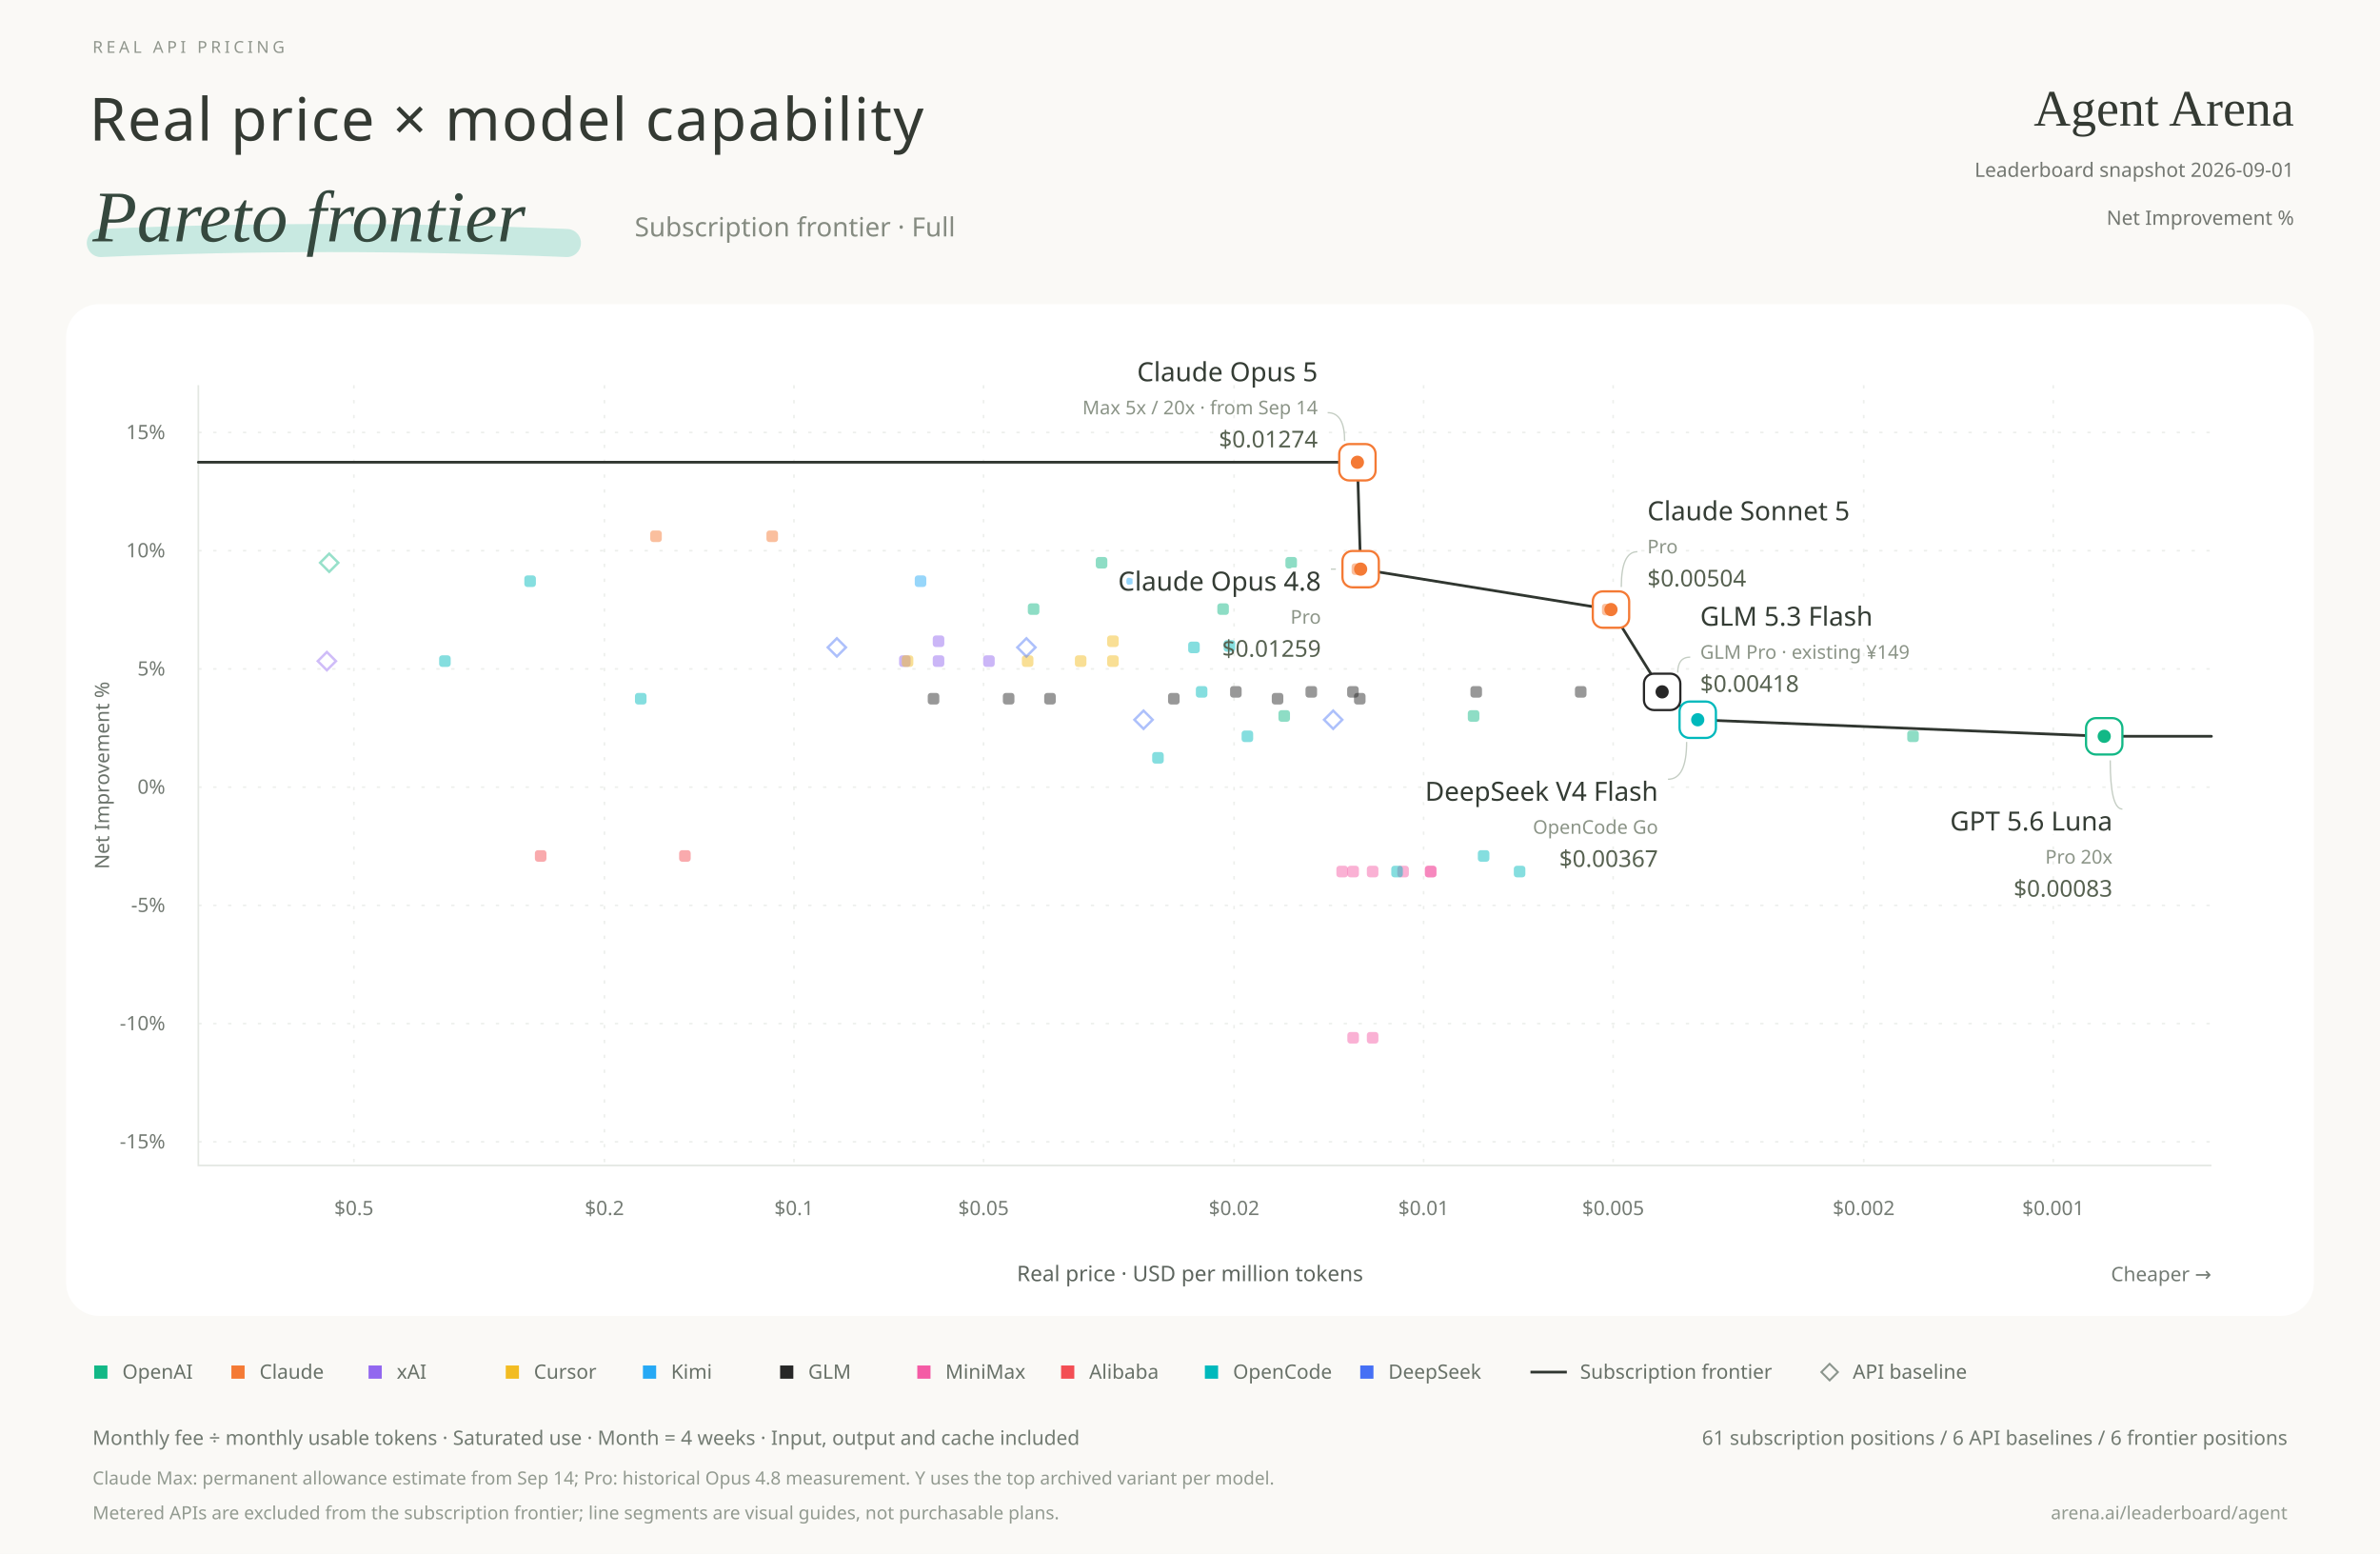
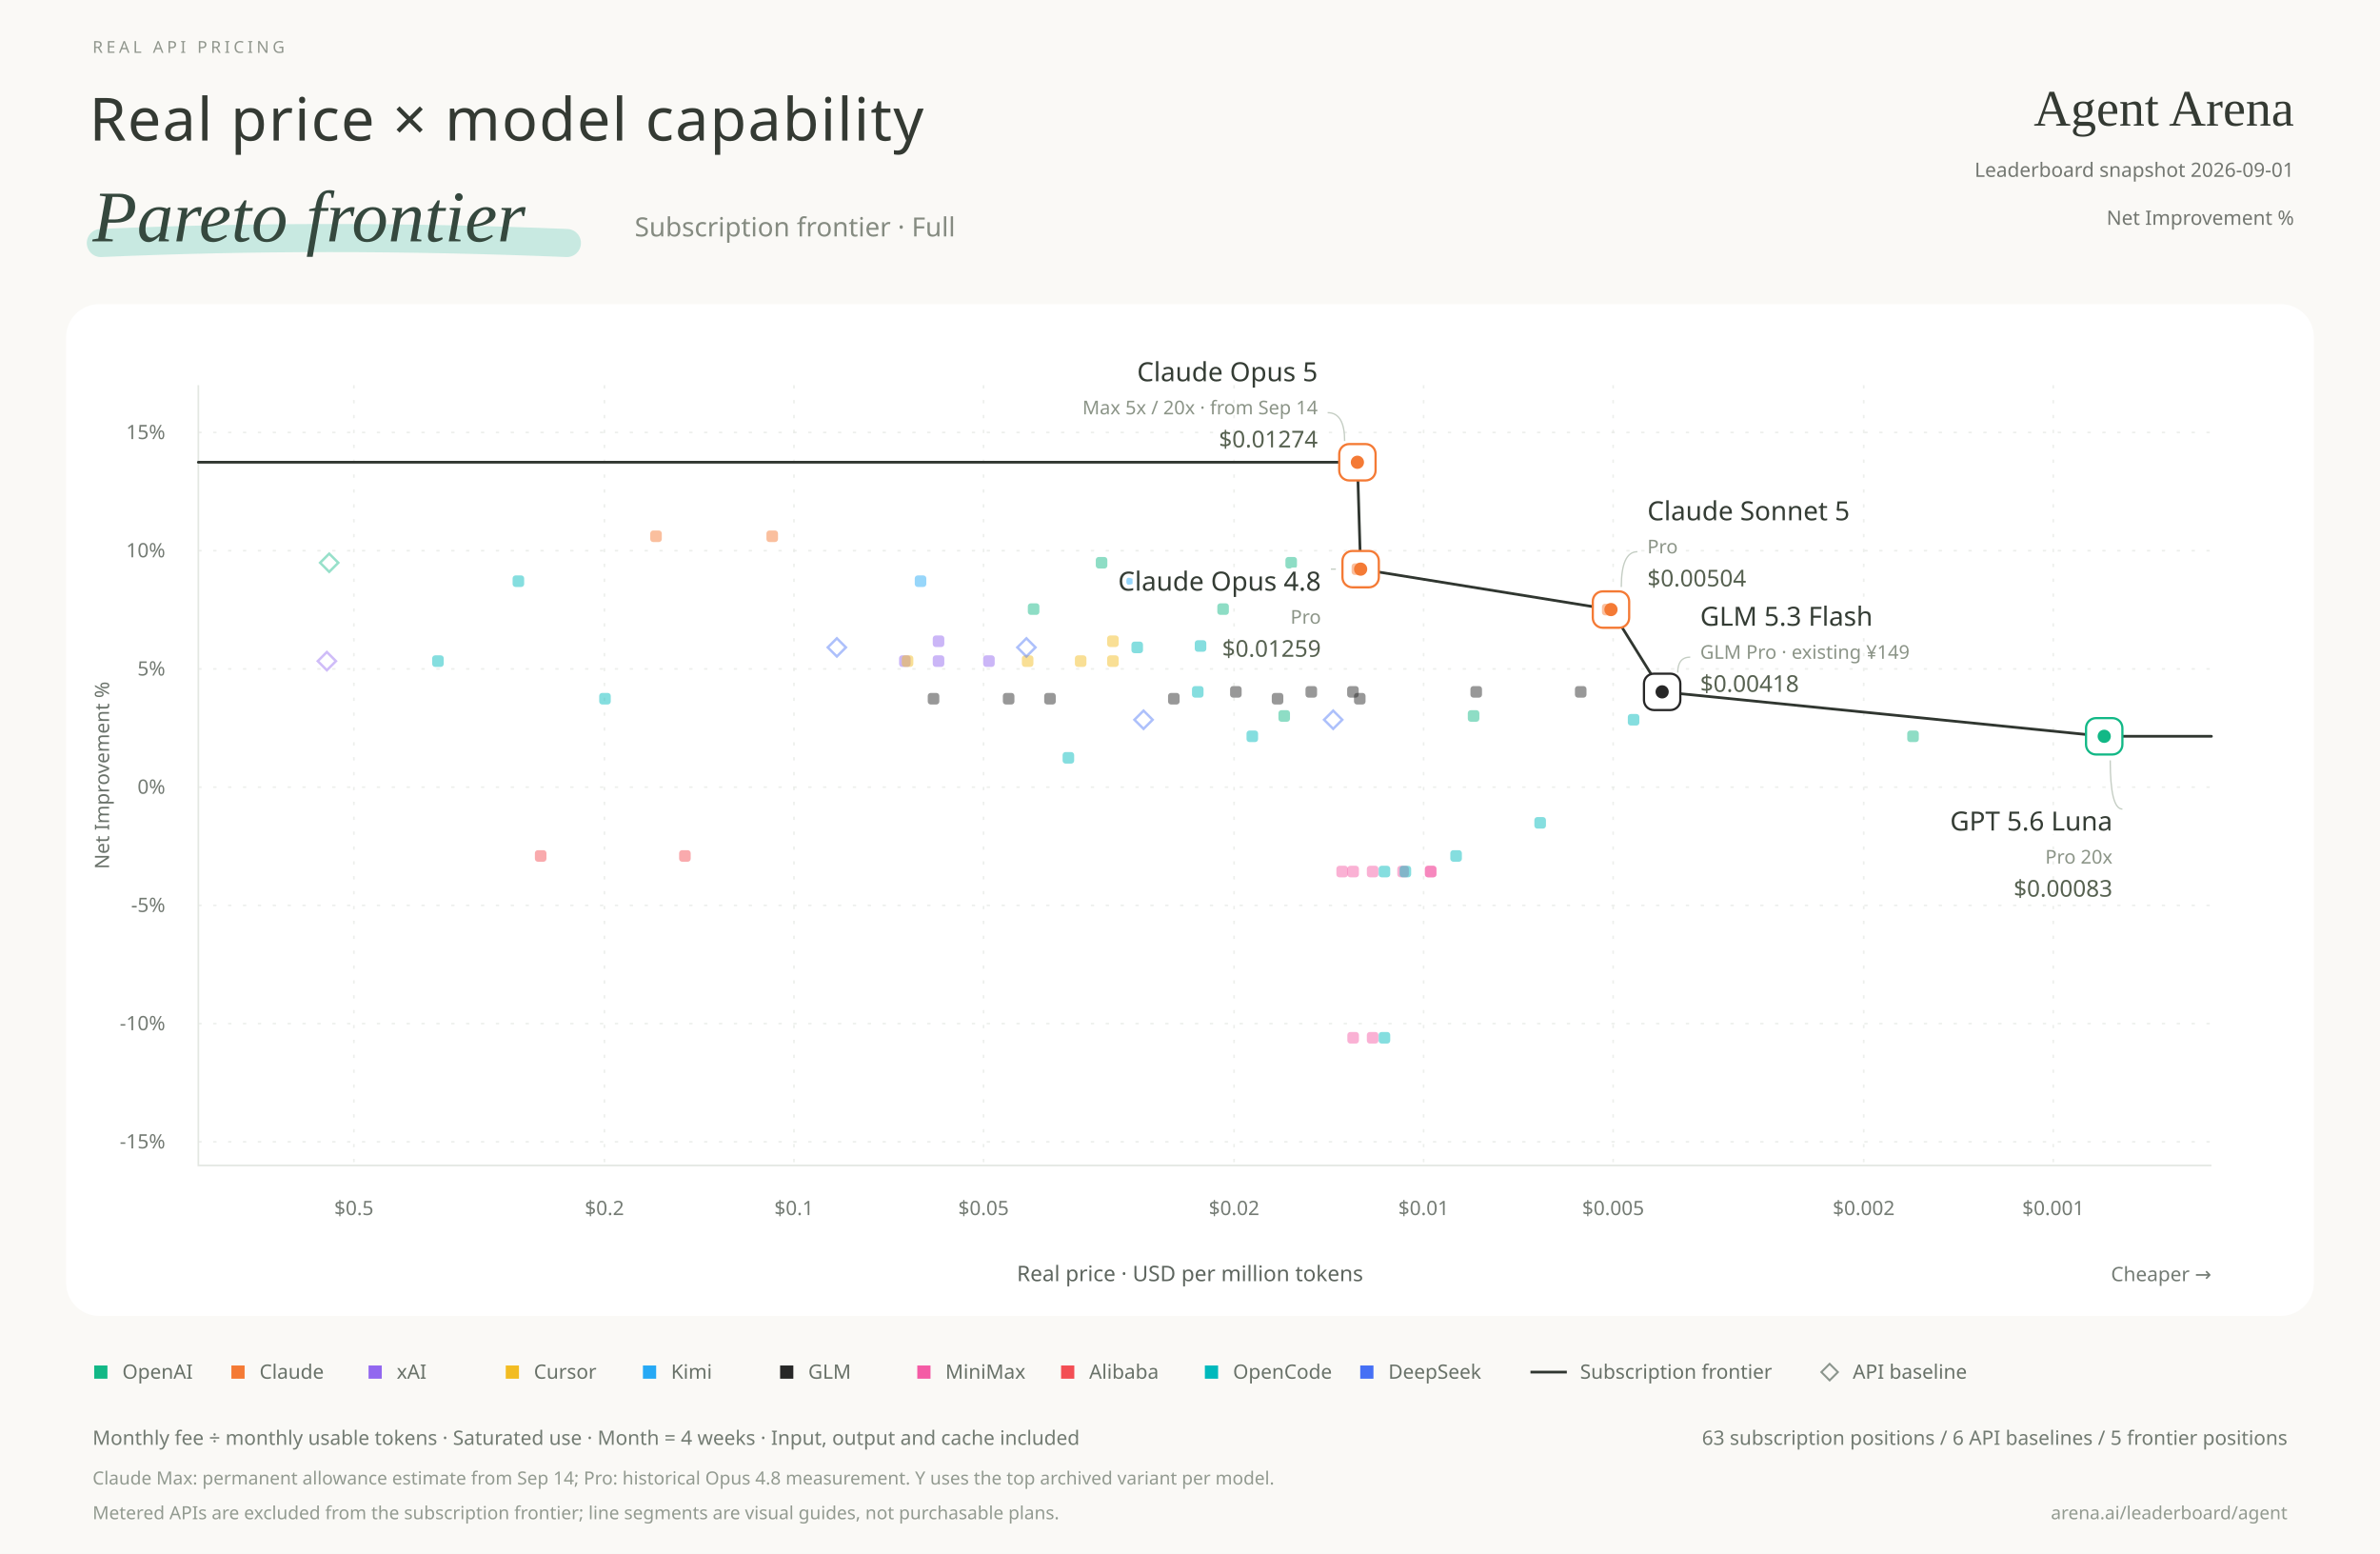
<svg xmlns="http://www.w3.org/2000/svg" width="1440" height="940" viewBox="0 0 1440 940" role="img" aria-labelledby="title desc">
  <style>text{font-family:"Microsoft YaHei","Segoe UI",sans-serif} .serif{font-family:"Times New Roman",serif} .number{font-family:"Segoe UI",sans-serif;font-variant-numeric:tabular-nums} .label-name{paint-order:stroke;stroke:#fff;stroke-width:5px;stroke-linejoin:round} .point:hover{opacity:1}</style>
  <rect width="1440" height="940" fill="#FAF9F6" />
  <text x="56.000" y="32.000" font-size="10" fill="#90968D" text-anchor="start" font-weight="400" letter-spacing="2.1">REAL API PRICING</text>
  <text x="54.000" y="85.000" font-size="36" fill="#343A33" text-anchor="start" font-weight="300" letter-spacing=".8">Real price × model capability</text>
  <path d="M61 147 Q197 141 343 147" stroke="#9FDDD0" stroke-width="17" stroke-linecap="round" opacity=".55" fill="none" />
  <text x="56.000" y="146.000" font-size="44" fill="#35483E" text-anchor="start" font-weight="400" class="serif" font-style="italic">Pareto frontier</text>
  <text x="384.000" y="143.000" font-size="16" fill="#858B81" text-anchor="start" font-weight="300">Subscription frontier · Full</text>
  <text x="1388.000" y="76.000" font-size="31" fill="#343A33" text-anchor="end" font-weight="400" class="serif">Agent Arena</text>
  <text x="1388.000" y="107.000" font-size="12" fill="#737771" text-anchor="end" font-weight="400">Leaderboard snapshot  2026-09-01</text>
  <text x="1388.000" y="136.000" font-size="12" fill="#737771" text-anchor="end" font-weight="400">Net Improvement %</text>
  <rect x="40" y="184" width="1360" height="612" rx="20" fill="#FFFFFF" />
  <path d="M1242.309 233V705" stroke="#E8EBE7" stroke-dasharray="2 7" opacity=".8" />
  <text x="1242.309" y="735.000" font-size="12" fill="#747B74" text-anchor="middle" font-weight="400" class="number">$0.001</text>
  <path d="M1127.629 233V705" stroke="#E8EBE7" stroke-dasharray="2 7" opacity=".8" />
  <text x="1127.629" y="735.000" font-size="12" fill="#747B74" text-anchor="middle" font-weight="400" class="number">$0.002</text>
  <path d="M976.030 233V705" stroke="#E8EBE7" stroke-dasharray="2 7" opacity=".8" />
  <text x="976.030" y="735.000" font-size="12" fill="#747B74" text-anchor="middle" font-weight="400" class="number">$0.005</text>
  <path d="M861.349 233V705" stroke="#E8EBE7" stroke-dasharray="2 7" opacity=".8" />
  <text x="861.349" y="735.000" font-size="12" fill="#747B74" text-anchor="middle" font-weight="400" class="number">$0.01</text>
  <path d="M746.669 233V705" stroke="#E8EBE7" stroke-dasharray="2 7" opacity=".8" />
  <text x="746.669" y="735.000" font-size="12" fill="#747B74" text-anchor="middle" font-weight="400" class="number">$0.02</text>
  <path d="M595.070 233V705" stroke="#E8EBE7" stroke-dasharray="2 7" opacity=".8" />
  <text x="595.070" y="735.000" font-size="12" fill="#747B74" text-anchor="middle" font-weight="400" class="number">$0.05</text>
  <path d="M480.390 233V705" stroke="#E8EBE7" stroke-dasharray="2 7" opacity=".8" />
  <text x="480.390" y="735.000" font-size="12" fill="#747B74" text-anchor="middle" font-weight="400" class="number">$0.1</text>
  <path d="M365.709 233V705" stroke="#E8EBE7" stroke-dasharray="2 7" opacity=".8" />
  <text x="365.709" y="735.000" font-size="12" fill="#747B74" text-anchor="middle" font-weight="400" class="number">$0.2</text>
  <path d="M214.110 233V705" stroke="#E8EBE7" stroke-dasharray="2 7" opacity=".8" />
  <text x="214.110" y="735.000" font-size="12" fill="#747B74" text-anchor="middle" font-weight="400" class="number">$0.5</text>
  <path d="M120 690.697H1338" stroke="#E8EBE7" stroke-dasharray="2 7" opacity=".8" />
  <text x="100.000" y="694.697" font-size="12" fill="#747B74" text-anchor="end" font-weight="400" class="number">-15%</text>
  <path d="M120 619.182H1338" stroke="#E8EBE7" stroke-dasharray="2 7" opacity=".8" />
  <text x="100.000" y="623.182" font-size="12" fill="#747B74" text-anchor="end" font-weight="400" class="number">-10%</text>
  <path d="M120 547.667H1338" stroke="#E8EBE7" stroke-dasharray="2 7" opacity=".8" />
  <text x="100.000" y="551.667" font-size="12" fill="#747B74" text-anchor="end" font-weight="400" class="number">-5%</text>
  <path d="M120 476.152H1338" stroke="#E8EBE7" stroke-dasharray="2 7" opacity=".8" />
  <text x="100.000" y="480.152" font-size="12" fill="#747B74" text-anchor="end" font-weight="400" class="number">0%</text>
  <path d="M120 404.636H1338" stroke="#E8EBE7" stroke-dasharray="2 7" opacity=".8" />
  <text x="100.000" y="408.636" font-size="12" fill="#747B74" text-anchor="end" font-weight="400" class="number">5%</text>
  <path d="M120 333.121H1338" stroke="#E8EBE7" stroke-dasharray="2 7" opacity=".8" />
  <text x="100.000" y="337.121" font-size="12" fill="#747B74" text-anchor="end" font-weight="400" class="number">10%</text>
  <path d="M120 261.606H1338" stroke="#E8EBE7" stroke-dasharray="2 7" opacity=".8" />
  <text x="100.000" y="265.606" font-size="12" fill="#747B74" text-anchor="end" font-weight="400" class="number">15%</text>
  <path d="M120 233V705H1338" fill="none" stroke="#E3E7E2" />
  <text x="66.000" y="469.000" font-size="12" fill="#697169" text-anchor="middle" font-weight="400" transform="rotate(-90 66 469.0)">Net Improvement %</text>
  <text x="720.000" y="775.000" font-size="13" fill="#5D655E" text-anchor="middle" font-weight="400">Real price · USD per million tokens</text>
  <text x="1338.000" y="775.000" font-size="12" fill="#737B74" text-anchor="end" font-weight="400">Cheaper →</text>
-   <path id="frontier" d="M120.000,279.628 L821.284,279.628 L823.244,344.278 L974.711,368.736 L1005.666,418.510 L1027.194,435.388 L1273.137,445.400 L1338.000,445.400" fill="none" stroke="#303630" stroke-width="1.65" stroke-linecap="round" stroke-linejoin="round" />
+   <path id="frontier" d="M120.000,279.628 L821.284,279.628 L823.244,344.278 L974.711,368.736 L1005.666,418.510 L1273.137,445.400 L1338.000,445.400" fill="none" stroke="#303630" stroke-width="1.65" stroke-linecap="round" stroke-linejoin="round" />
  <g class="point" data-billing="subscription" data-frontier="false" data-price="0.03247" data-score="9.49" data-x="666.495" data-y="340.416" transform="translate(666.495 340.416)">
    <rect x="-3.5" y="-3.5" width="7" height="7" rx="1.8" fill="#12B886" opacity=".48" />
  </g>
  <g class="point" data-billing="subscription" data-frontier="false" data-price="0.01623" data-score="9.49" data-x="781.226" data-y="340.416" transform="translate(781.226 340.416)">
    <rect x="-3.5" y="-3.5" width="7" height="7" rx="1.8" fill="#12B886" opacity=".48" />
  </g>
  <g class="point" data-billing="subscription" data-frontier="true" data-price="0.01259" data-score="9.22" data-x="823.244" data-y="344.278" transform="translate(823.244 344.278)">
    <rect x="-11" y="-11" width="22" height="22" rx="6" fill="#FFF" stroke="#F47A35" stroke-width="1.35" />
    <circle r="4" fill="#F47A35" />
  </g>
  <g class="point" data-billing="subscription" data-frontier="true" data-price="0.01274" data-score="13.74" data-x="821.284" data-y="279.628" transform="translate(821.284 279.628)">
    <rect x="-11" y="-11" width="22" height="22" rx="6" fill="#FFF" stroke="#F47A35" stroke-width="1.35" />
    <circle r="4" fill="#F47A35" />
  </g>
  <g class="point" data-billing="subscription" data-frontier="false" data-price="0.05894" data-score="5.33" data-x="567.854" data-y="399.916" transform="translate(567.854 399.916)">
    <rect x="-3.5" y="-3.5" width="7" height="7" rx="1.8" fill="#9267EF" opacity=".48" />
  </g>
  <g class="point" data-billing="subscription" data-frontier="false" data-price="0.04902" data-score="5.33" data-x="598.345" data-y="399.916" transform="translate(598.345 399.916)">
    <rect x="-3.5" y="-3.5" width="7" height="7" rx="1.8" fill="#9267EF" opacity=".48" />
  </g>
  <g class="point" data-billing="subscription" data-frontier="false" data-price="0.06667" data-score="5.33" data-x="547.465" data-y="399.916" transform="translate(547.465 399.916)">
    <rect x="-3.5" y="-3.5" width="7" height="7" rx="1.8" fill="#9267EF" opacity=".48" />
  </g>
  <g class="point" data-billing="subscription" data-frontier="false" data-price="0.03115" data-score="5.33" data-x="673.362" data-y="399.916" transform="translate(673.362 399.916)">
    <rect x="-3.5" y="-3.5" width="7" height="7" rx="1.8" fill="#F2BC22" opacity=".48" />
  </g>
  <g class="point" data-billing="subscription" data-frontier="false" data-price="0.06601" data-score="5.33" data-x="549.111" data-y="399.916" transform="translate(549.111 399.916)">
    <rect x="-3.5" y="-3.5" width="7" height="7" rx="1.8" fill="#F2BC22" opacity=".48" />
  </g>
  <g class="point" data-billing="subscription" data-frontier="false" data-price="0.04255" data-score="5.33" data-x="621.764" data-y="399.916" transform="translate(621.764 399.916)">
    <rect x="-3.5" y="-3.5" width="7" height="7" rx="1.8" fill="#F2BC22" opacity=".48" />
  </g>
  <g class="point" data-billing="subscription" data-frontier="false" data-price="0.03505" data-score="5.33" data-x="653.845" data-y="399.916" transform="translate(653.845 399.916)">
    <rect x="-3.5" y="-3.5" width="7" height="7" rx="1.8" fill="#F2BC22" opacity=".48" />
  </g>
  <g class="point" data-billing="subscription" data-frontier="false" data-price="0.02529" data-score="8.71" data-x="707.842" data-y="351.572" transform="translate(707.842 351.572)">
    <rect x="-3.5" y="-3.5" width="7" height="7" rx="1.8" fill="#26A9F5" opacity=".48" />
  </g>
  <g class="point" data-billing="subscription" data-frontier="false" data-price="0.06295" data-score="8.71" data-x="556.964" data-y="351.572" transform="translate(556.964 351.572)">
    <rect x="-3.5" y="-3.5" width="7" height="7" rx="1.8" fill="#26A9F5" opacity=".48" />
  </g>
  <g class="point" data-billing="subscription" data-frontier="false" data-price="0.02961" data-score="8.71" data-x="681.750" data-y="351.572" transform="translate(681.750 351.572)">
    <rect x="-3.5" y="-3.5" width="7" height="7" rx="1.8" fill="#26A9F5" opacity=".48" />
  </g>
  <g class="point" data-billing="subscription" data-frontier="false" data-price="0.06003" data-score="3.74" data-x="564.822" data-y="422.658" transform="translate(564.822 422.658)">
    <rect x="-3.5" y="-3.5" width="7" height="7" rx="1.8" fill="#272727" opacity=".48" />
  </g>
  <g class="point" data-billing="subscription" data-frontier="false" data-price="0.01987" data-score="4.03" data-x="747.748" data-y="418.510" transform="translate(747.748 418.510)">
    <rect x="-3.5" y="-3.5" width="7" height="7" rx="1.8" fill="#272727" opacity=".48" />
  </g>
  <g class="point" data-billing="subscription" data-frontier="false" data-price="0.02493" data-score="3.74" data-x="710.214" data-y="422.658" transform="translate(710.214 422.658)">
    <rect x="-3.5" y="-3.5" width="7" height="7" rx="1.8" fill="#272727" opacity=".48" />
  </g>
  <g class="point" data-billing="subscription" data-frontier="false" data-price="0.00825" data-score="4.03" data-x="893.177" data-y="418.510" transform="translate(893.177 418.510)">
    <rect x="-3.5" y="-3.5" width="7" height="7" rx="1.8" fill="#272727" opacity=".48" />
  </g>
  <g class="point" data-billing="subscription" data-frontier="false" data-price="0.04561" data-score="3.74" data-x="610.274" data-y="422.658" transform="translate(610.274 422.658)">
    <rect x="-3.5" y="-3.5" width="7" height="7" rx="1.8" fill="#272727" opacity=".48" />
  </g>
  <g class="point" data-billing="subscription" data-frontier="false" data-price="0.01508" data-score="4.03" data-x="793.386" data-y="418.510" transform="translate(793.386 418.510)">
    <rect x="-3.5" y="-3.5" width="7" height="7" rx="1.8" fill="#272727" opacity=".48" />
  </g>
  <g class="point" data-billing="subscription" data-frontier="false" data-price="0.01263" data-score="3.74" data-x="822.719" data-y="422.658" transform="translate(822.719 422.658)">
    <rect x="-3.5" y="-3.5" width="7" height="7" rx="1.8" fill="#272727" opacity=".48" />
  </g>
  <g class="point" data-billing="subscription" data-frontier="true" data-price="0.00418" data-score="4.03" data-x="1005.666" data-y="418.510" transform="translate(1005.666 418.510)">
    <rect x="-11" y="-11" width="22" height="22" rx="6" fill="#FFF" stroke="#272727" stroke-width="1.35" />
    <circle r="4" fill="#272727" />
  </g>
  <g class="point" data-billing="subscription" data-frontier="false" data-price="0.03921" data-score="3.74" data-x="635.289" data-y="422.658" transform="translate(635.289 422.658)">
    <rect x="-3.5" y="-3.5" width="7" height="7" rx="1.8" fill="#272727" opacity=".48" />
  </g>
  <g class="point" data-billing="subscription" data-frontier="false" data-price="0.01295" data-score="4.03" data-x="818.579" data-y="418.510" transform="translate(818.579 418.510)">
    <rect x="-3.5" y="-3.5" width="7" height="7" rx="1.8" fill="#272727" opacity=".48" />
  </g>
  <g class="point" data-billing="subscription" data-frontier="false" data-price="0.01706" data-score="3.74" data-x="772.975" data-y="422.658" transform="translate(772.975 422.658)">
    <rect x="-3.5" y="-3.5" width="7" height="7" rx="1.8" fill="#272727" opacity=".48" />
  </g>
  <g class="point" data-billing="subscription" data-frontier="false" data-price="0.00563" data-score="4.03" data-x="956.396" data-y="418.510" transform="translate(956.396 418.510)">
    <rect x="-3.5" y="-3.5" width="7" height="7" rx="1.8" fill="#272727" opacity=".48" />
  </g>
  <g class="point" data-billing="subscription" data-frontier="false" data-price="0.01205" data-score="-3.57" data-x="830.497" data-y="527.213" transform="translate(830.497 527.213)">
    <rect x="-3.5" y="-3.5" width="7" height="7" rx="1.8" fill="#F45BA5" opacity=".48" />
  </g>
  <g class="point" data-billing="subscription" data-frontier="false" data-price="0.00975" data-score="-3.57" data-x="865.538" data-y="527.213" transform="translate(865.538 527.213)">
    <rect x="-3.5" y="-3.5" width="7" height="7" rx="1.8" fill="#F45BA5" opacity=".48" />
  </g>
  <g class="point" data-billing="subscription" data-frontier="false" data-price="0.00974" data-score="-3.57" data-x="865.708" data-y="527.213" transform="translate(865.708 527.213)">
    <rect x="-3.5" y="-3.5" width="7" height="7" rx="1.8" fill="#F45BA5" opacity=".48" />
  </g>
  <g class="point" data-billing="subscription" data-frontier="false" data-price="0.01294" data-score="-3.57" data-x="818.707" data-y="527.213" transform="translate(818.707 527.213)">
    <rect x="-3.5" y="-3.5" width="7" height="7" rx="1.8" fill="#F45BA5" opacity=".48" />
  </g>
  <g class="point" data-billing="subscription" data-frontier="false" data-price="0.01078" data-score="-3.57" data-x="848.923" data-y="527.213" transform="translate(848.923 527.213)">
    <rect x="-3.5" y="-3.5" width="7" height="7" rx="1.8" fill="#F45BA5" opacity=".48" />
  </g>
  <g class="point" data-billing="subscription" data-frontier="false" data-price="0.01347" data-score="-3.57" data-x="812.065" data-y="527.213" transform="translate(812.065 527.213)">
    <rect x="-3.5" y="-3.5" width="7" height="7" rx="1.8" fill="#F45BA5" opacity=".48" />
  </g>
  <g class="point" data-billing="subscription" data-frontier="false" data-price="0.14901" data-score="-2.91" data-x="414.401" data-y="517.773" transform="translate(414.401 517.773)">
    <rect x="-3.5" y="-3.5" width="7" height="7" rx="1.8" fill="#F34E54" opacity=".48" />
  </g>
  <g class="point" data-billing="subscription" data-frontier="false" data-price="0.25253" data-score="-2.91" data-x="327.124" data-y="517.773" transform="translate(327.124 517.773)">
    <rect x="-3.5" y="-3.5" width="7" height="7" rx="1.8" fill="#F34E54" opacity=".48" />
  </g>
-   <g class="point" data-billing="subscription" data-frontier="false" data-price="0.35842" data-score="5.33" data-x="269.188" data-y="399.916" transform="translate(269.188 399.916)">
-     <rect x="-3.5" y="-3.5" width="7" height="7" rx="1.8" fill="#00B9BC" opacity=".48" />
-   </g>
-   <g class="point" data-billing="subscription" data-frontier="false" data-price="0.01905" data-score="2.15" data-x="754.721" data-y="445.400" transform="translate(754.721 445.400)">
-     <rect x="-3.5" y="-3.5" width="7" height="7" rx="1.8" fill="#00B9BC" opacity=".48" />
-   </g>
-   <g class="point" data-billing="subscription" data-frontier="false" data-price="0.02252" data-score="4.03" data-x="727.035" data-y="418.510" transform="translate(727.035 418.510)">
-     <rect x="-3.5" y="-3.5" width="7" height="7" rx="1.8" fill="#00B9BC" opacity=".48" />
-   </g>
-   <g class="point" data-billing="subscription" data-frontier="false" data-price="0.17513" data-score="3.74" data-x="387.679" data-y="422.658" transform="translate(387.679 422.658)">
-     <rect x="-3.5" y="-3.5" width="7" height="7" rx="1.8" fill="#00B9BC" opacity=".48" />
-   </g>
-   <g class="point" data-billing="subscription" data-frontier="false" data-price="0.26247" data-score="8.71" data-x="320.737" data-y="351.572" transform="translate(320.737 351.572)">
-     <rect x="-3.5" y="-3.5" width="7" height="7" rx="1.8" fill="#00B9BC" opacity=".48" />
-   </g>
-   <g class="point" data-billing="subscription" data-frontier="false" data-price="0.02642" data-score="1.24" data-x="700.610" data-y="458.416" transform="translate(700.610 458.416)">
-     <rect x="-3.5" y="-3.5" width="7" height="7" rx="1.8" fill="#00B9BC" opacity=".48" />
-   </g>
-   <g class="point" data-billing="subscription" data-frontier="false" data-price="0.01102" data-score="-3.57" data-x="845.280" data-y="527.213" transform="translate(845.280 527.213)">
-     <rect x="-3.5" y="-3.5" width="7" height="7" rx="1.8" fill="#00B9BC" opacity=".48" />
-   </g>
-   <g class="point" data-billing="subscription" data-frontier="false" data-price="0.00803" data-score="-2.91" data-x="897.649" data-y="517.773" transform="translate(897.649 517.773)">
-     <rect x="-3.5" y="-3.5" width="7" height="7" rx="1.8" fill="#00B9BC" opacity=".48" />
-   </g>
-   <g class="point" data-billing="subscription" data-frontier="false" data-price="0.02316" data-score="5.91" data-x="722.399" data-y="391.621" transform="translate(722.399 391.621)">
-     <rect x="-3.5" y="-3.5" width="7" height="7" rx="1.8" fill="#00B9BC" opacity=".48" />
-   </g>
-   <g class="point" data-billing="subscription" data-frontier="true" data-price="0.00367" data-score="2.85" data-x="1027.194" data-y="435.388" transform="translate(1027.194 435.388)">
-     <rect x="-11" y="-11" width="22" height="22" rx="6" fill="#FFF" stroke="#00B9BC" stroke-width="1.35" />
-     <circle r="4" fill="#00B9BC" />
-   </g>
-   <g class="point" data-billing="subscription" data-frontier="false" data-price="0.02034" data-score="5.97" data-x="743.880" data-y="390.762" transform="translate(743.880 390.762)">
-     <rect x="-3.5" y="-3.5" width="7" height="7" rx="1.8" fill="#00B9BC" opacity=".48" />
-   </g>
-   <g class="point" data-billing="subscription" data-frontier="false" data-price="0.00704" data-score="-3.57" data-x="919.418" data-y="527.213" transform="translate(919.418 527.213)">
+   <g class="point" data-billing="subscription" data-frontier="false" data-price="0.36765" data-score="5.33" data-x="264.982" data-y="399.916" transform="translate(264.982 399.916)">
+     <rect x="-3.5" y="-3.5" width="7" height="7" rx="1.8" fill="#00B9BC" opacity=".48" />
+   </g>
+   <g class="point" data-billing="subscription" data-frontier="false" data-price="0.01871" data-score="2.15" data-x="757.700" data-y="445.400" transform="translate(757.700 445.400)">
+     <rect x="-3.5" y="-3.5" width="7" height="7" rx="1.8" fill="#00B9BC" opacity=".48" />
+   </g>
+   <g class="point" data-billing="subscription" data-frontier="false" data-price="0.02284" data-score="4.03" data-x="724.701" data-y="418.510" transform="translate(724.701 418.510)">
+     <rect x="-3.5" y="-3.5" width="7" height="7" rx="1.8" fill="#00B9BC" opacity=".48" />
+   </g>
+   <g class="point" data-billing="subscription" data-frontier="false" data-price="0.1996" data-score="3.74" data-x="366.040" data-y="422.658" transform="translate(366.040 422.658)">
+     <rect x="-3.5" y="-3.5" width="7" height="7" rx="1.8" fill="#00B9BC" opacity=".48" />
+   </g>
+   <g class="point" data-billing="subscription" data-frontier="false" data-price="0.27397" data-score="8.71" data-x="313.642" data-y="351.572" transform="translate(313.642 351.572)">
+     <rect x="-3.5" y="-3.5" width="7" height="7" rx="1.8" fill="#00B9BC" opacity=".48" />
+   </g>
+   <g class="point" data-billing="subscription" data-frontier="false" data-price="0.03666" data-score="1.24" data-x="646.415" data-y="458.416" transform="translate(646.415 458.416)">
+     <rect x="-3.5" y="-3.5" width="7" height="7" rx="1.8" fill="#00B9BC" opacity=".48" />
+   </g>
+   <g class="point" data-billing="subscription" data-frontier="false" data-price="0.01069" data-score="-3.57" data-x="850.310" data-y="527.213" transform="translate(850.310 527.213)">
+     <rect x="-3.5" y="-3.5" width="7" height="7" rx="1.8" fill="#00B9BC" opacity=".48" />
+   </g>
+   <g class="point" data-billing="subscription" data-frontier="false" data-price="0.01154" data-score="-3.57" data-x="837.651" data-y="527.213" transform="translate(837.651 527.213)">
+     <rect x="-3.5" y="-3.5" width="7" height="7" rx="1.8" fill="#00B9BC" opacity=".48" />
+   </g>
+   <g class="point" data-billing="subscription" data-frontier="false" data-price="0.01154" data-score="-10.6" data-x="837.651" data-y="627.764" transform="translate(837.651 627.764)">
+     <rect x="-3.5" y="-3.5" width="7" height="7" rx="1.8" fill="#00B9BC" opacity=".48" />
+   </g>
+   <g class="point" data-billing="subscription" data-frontier="false" data-price="0.00888" data-score="-2.91" data-x="881.002" data-y="517.773" transform="translate(881.002 517.773)">
+     <rect x="-3.5" y="-3.5" width="7" height="7" rx="1.8" fill="#00B9BC" opacity=".48" />
+   </g>
+   <g class="point" data-billing="subscription" data-frontier="false" data-price="0.0285" data-score="5.91" data-x="688.072" data-y="391.621" transform="translate(688.072 391.621)">
+     <rect x="-3.5" y="-3.5" width="7" height="7" rx="1.8" fill="#00B9BC" opacity=".48" />
+   </g>
+   <g class="point" data-billing="subscription" data-frontier="false" data-price="0.00464" data-score="2.85" data-x="988.393" data-y="435.388" transform="translate(988.393 435.388)">
+     <rect x="-3.5" y="-3.5" width="7" height="7" rx="1.8" fill="#00B9BC" opacity=".48" />
+   </g>
+   <g class="point" data-billing="subscription" data-frontier="false" data-price="0.02261" data-score="5.97" data-x="726.375" data-y="390.762" transform="translate(726.375 390.762)">
+     <rect x="-3.5" y="-3.5" width="7" height="7" rx="1.8" fill="#00B9BC" opacity=".48" />
+   </g>
+   <g class="point" data-billing="subscription" data-frontier="false" data-price="0.00653" data-score="-1.51" data-x="931.860" data-y="497.749" transform="translate(931.860 497.749)">
    <rect x="-3.5" y="-3.5" width="7" height="7" rx="1.8" fill="#00B9BC" opacity=".48" />
  </g>
  <g class="point" data-billing="subscription" data-frontier="false" data-price="0.01665" data-score="3.01" data-x="776.999" data-y="433.099" transform="translate(776.999 433.099)">
    <rect x="-3.5" y="-3.5" width="7" height="7" rx="1.8" fill="#12B886" opacity=".48" />
  </g>
  <g class="point" data-billing="subscription" data-frontier="false" data-price="0.00167" data-score="2.15" data-x="1157.463" data-y="445.400" transform="translate(1157.463 445.400)">
    <rect x="-3.5" y="-3.5" width="7" height="7" rx="1.8" fill="#12B886" opacity=".48" />
  </g>
  <g class="point" data-billing="subscription" data-frontier="false" data-price="0.04163" data-score="7.53" data-x="625.380" data-y="368.450" transform="translate(625.380 368.450)">
    <rect x="-3.5" y="-3.5" width="7" height="7" rx="1.8" fill="#12B886" opacity=".48" />
  </g>
  <g class="point" data-billing="subscription" data-frontier="false" data-price="0.00833" data-score="3.01" data-x="891.580" data-y="433.099" transform="translate(891.580 433.099)">
    <rect x="-3.5" y="-3.5" width="7" height="7" rx="1.8" fill="#12B886" opacity=".48" />
  </g>
  <g class="point" data-billing="subscription" data-frontier="true" data-price="0.00083" data-score="2.15" data-x="1273.137" data-y="445.400" transform="translate(1273.137 445.400)">
    <rect x="-11" y="-11" width="22" height="22" rx="6" fill="#FFF" stroke="#12B886" stroke-width="1.35" />
    <circle r="4" fill="#12B886" />
  </g>
  <g class="point" data-billing="subscription" data-frontier="false" data-price="0.02082" data-score="7.53" data-x="740.021" data-y="368.450" transform="translate(740.021 368.450)">
    <rect x="-3.5" y="-3.5" width="7" height="7" rx="1.8" fill="#12B886" opacity=".48" />
  </g>
  <g class="point" data-billing="subscription" data-frontier="true" data-price="0.00504" data-score="7.51" data-x="974.711" data-y="368.736" transform="translate(974.711 368.736)">
    <rect x="-11" y="-11" width="22" height="22" rx="6" fill="#FFF" stroke="#F47A35" stroke-width="1.35" />
    <circle r="4" fill="#F47A35" />
  </g>
  <g class="point" data-billing="subscription" data-frontier="false" data-price="0.0051" data-score="7.51" data-x="972.753" data-y="368.736" transform="translate(972.753 368.736)">
    <rect x="-3.5" y="-3.5" width="7" height="7" rx="1.8" fill="#F47A35" opacity=".48" />
  </g>
  <g class="point" data-billing="subscription" data-frontier="false" data-price="0.01274" data-score="9.22" data-x="821.284" data-y="344.278" transform="translate(821.284 344.278)">
    <rect x="-3.5" y="-3.5" width="7" height="7" rx="1.8" fill="#F47A35" opacity=".48" />
  </g>
  <g class="point" data-billing="subscription" data-frontier="false" data-price="0.16561" data-score="10.61" data-x="396.926" data-y="324.396" transform="translate(396.926 324.396)">
    <rect x="-3.5" y="-3.5" width="7" height="7" rx="1.8" fill="#F47A35" opacity=".48" />
  </g>
  <g class="point" data-billing="subscription" data-frontier="false" data-price="0.10828" data-score="10.61" data-x="467.228" data-y="324.396" transform="translate(467.228 324.396)">
    <rect x="-3.5" y="-3.5" width="7" height="7" rx="1.8" fill="#F47A35" opacity=".48" />
  </g>
  <g class="point" data-billing="subscription" data-frontier="false" data-price="0.03115" data-score="6.17" data-x="673.362" data-y="387.902" transform="translate(673.362 387.902)">
    <rect x="-3.5" y="-3.5" width="7" height="7" rx="1.8" fill="#F2BC22" opacity=".48" />
  </g>
  <g class="point" data-billing="subscription" data-frontier="false" data-price="0.05894" data-score="6.17" data-x="567.854" data-y="387.902" transform="translate(567.854 387.902)">
    <rect x="-3.5" y="-3.5" width="7" height="7" rx="1.8" fill="#9267EF" opacity=".48" />
  </g>
  <g class="point" data-billing="subscription" data-frontier="false" data-price="0.01205" data-score="-10.6" data-x="830.497" data-y="627.764" transform="translate(830.497 627.764)">
    <rect x="-3.5" y="-3.5" width="7" height="7" rx="1.8" fill="#F45BA5" opacity=".48" />
  </g>
  <g class="point" data-billing="subscription" data-frontier="false" data-price="0.01294" data-score="-10.6" data-x="818.707" data-y="627.764" transform="translate(818.707 627.764)">
    <rect x="-3.5" y="-3.5" width="7" height="7" rx="1.8" fill="#F45BA5" opacity=".48" />
  </g>
  <g class="point" data-billing="metered" data-frontier="false" data-price="0.01392" data-score="2.85" data-x="806.629" data-y="435.388" transform="translate(806.629 435.388)">
    <path d="M0 -5.5L5.5 0 0 5.5 -5.5 0Z" fill="white" stroke="#4570F5" stroke-width="1.5" opacity=".44" />
  </g>
  <g class="point" data-billing="metered" data-frontier="false" data-price="0.02785" data-score="2.85" data-x="691.889" data-y="435.388" transform="translate(691.889 435.388)">
    <path d="M0 -5.5L5.5 0 0 5.5 -5.5 0Z" fill="white" stroke="#4570F5" stroke-width="1.5" opacity=".44" />
  </g>
  <g class="point" data-billing="metered" data-frontier="false" data-price="0.04274" data-score="5.91" data-x="621.027" data-y="391.621" transform="translate(621.027 391.621)">
    <path d="M0 -5.5L5.5 0 0 5.5 -5.5 0Z" fill="white" stroke="#4570F5" stroke-width="1.5" opacity=".44" />
  </g>
  <g class="point" data-billing="metered" data-frontier="false" data-price="0.08549" data-score="5.91" data-x="506.327" data-y="391.621" transform="translate(506.327 391.621)">
    <path d="M0 -5.5L5.5 0 0 5.5 -5.5 0Z" fill="white" stroke="#4570F5" stroke-width="1.5" opacity=".44" />
  </g>
  <g class="point" data-billing="metered" data-frontier="false" data-price="0.54723" data-score="9.49" data-x="199.176" data-y="340.416" transform="translate(199.176 340.416)">
    <path d="M0 -5.5L5.5 0 0 5.5 -5.5 0Z" fill="white" stroke="#12B886" stroke-width="1.5" opacity=".44" />
  </g>
  <g class="point" data-billing="metered" data-frontier="false" data-price="0.55193" data-score="5.33" data-x="197.762" data-y="399.916" transform="translate(197.762 399.916)">
    <path d="M0 -5.5L5.5 0 0 5.5 -5.5 0Z" fill="white" stroke="#9267EF" stroke-width="1.5" opacity=".44" />
  </g>
  <g class="front-label" data-model="claude-opus-5">
    <path d="M813.567,266.765Q813.567,249.628 803.284,249.628" stroke="#C4CDC3" stroke-width=".8" fill="none" />
    <text x="797.284" y="230.628" font-size="16" fill="#343C34" text-anchor="end" font-weight="400" class="label-name">Claude Opus 5</text>
    <text x="797.284" y="250.628" font-size="11.5" fill="#8B9487" text-anchor="end" font-weight="400">Max 5x / 20x · from Sep 14</text>
    <text x="797.284" y="270.628" font-size="14" fill="#566150" text-anchor="end" font-weight="400" class="number">$0.01274</text>
  </g>
  <g class="front-label" data-model="claude-opus-4.8">
    <path d="M808.244,344.278Q808.244,344.278 805.244,344.278" stroke="#C4CDC3" stroke-width=".8" fill="none" />
    <text x="799.244" y="357.278" font-size="16" fill="#343C34" text-anchor="end" font-weight="400" class="label-name">Claude Opus 4.8</text>
    <text x="799.244" y="377.278" font-size="11.5" fill="#8B9487" text-anchor="end" font-weight="400">Pro</text>
    <text x="799.244" y="397.278" font-size="14" fill="#566150" text-anchor="end" font-weight="400" class="number">$0.01259</text>
  </g>
  <g class="front-label" data-model="claude-sonnet-5">
    <path d="M980.948,355.094Q980.948,333.736 990.711,333.736" stroke="#C4CDC3" stroke-width=".8" fill="none" />
    <text x="996.711" y="314.736" font-size="16" fill="#343C34" text-anchor="start" font-weight="400" class="label-name">Claude Sonnet 5</text>
    <text x="996.711" y="334.736" font-size="11.5" fill="#8B9487" text-anchor="start" font-weight="400">Pro</text>
    <text x="996.711" y="354.736" font-size="14" fill="#566150" text-anchor="start" font-weight="400" class="number">$0.00504</text>
  </g>
  <g class="front-label" data-model="glm-5.3-flash">
    <path d="M1015.104,406.852Q1015.104,397.510 1022.666,397.510" stroke="#C4CDC3" stroke-width=".8" fill="none" />
    <text x="1028.666" y="378.510" font-size="16" fill="#343C34" text-anchor="start" font-weight="400" class="label-name">GLM 5.3 Flash</text>
    <text x="1028.666" y="398.510" font-size="11.5" fill="#8B9487" text-anchor="start" font-weight="400">GLM Pro · existing ¥149</text>
    <text x="1028.666" y="418.510" font-size="14" fill="#566150" text-anchor="start" font-weight="400" class="number">$0.00418</text>
-   </g>
-   <g class="front-label" data-model="deepseek-v4-flash">
-     <path d="M1020.486,448.804Q1020.486,471.388 1009.194,471.388" stroke="#C4CDC3" stroke-width=".8" fill="none" />
-     <text x="1003.194" y="484.388" font-size="16" fill="#343C34" text-anchor="end" font-weight="400" class="label-name">DeepSeek V4 Flash</text>
-     <text x="1003.194" y="504.388" font-size="11.5" fill="#8B9487" text-anchor="end" font-weight="400">OpenCode Go</text>
-     <text x="1003.194" y="524.388" font-size="14" fill="#566150" text-anchor="end" font-weight="400" class="number">$0.00367</text>
  </g>
  <g class="front-label" data-model="gpt-5.6-luna">
    <path d="M1276.775,459.952Q1276.775,489.400 1284.137,489.400" stroke="#C4CDC3" stroke-width=".8" fill="none" />
    <text x="1278.137" y="502.400" font-size="16" fill="#343C34" text-anchor="end" font-weight="400" class="label-name">GPT 5.6 Luna</text>
    <text x="1278.137" y="522.400" font-size="11.5" fill="#8B9487" text-anchor="end" font-weight="400">Pro 20x</text>
    <text x="1278.137" y="542.400" font-size="14" fill="#566150" text-anchor="end" font-weight="400" class="number">$0.00083</text>
  </g>
  <rect x="57" y="826" width="8" height="8" fill="#12B886" />
  <text x="74.000" y="834.000" font-size="12" fill="#687168" text-anchor="start" font-weight="400">OpenAI</text>
  <rect x="140" y="826" width="8" height="8" fill="#F47A35" />
  <text x="157.000" y="834.000" font-size="12" fill="#687168" text-anchor="start" font-weight="400">Claude</text>
  <rect x="223" y="826" width="8" height="8" fill="#9267EF" />
  <text x="240.000" y="834.000" font-size="12" fill="#687168" text-anchor="start" font-weight="400">xAI</text>
  <rect x="306" y="826" width="8" height="8" fill="#F2BC22" />
  <text x="323.000" y="834.000" font-size="12" fill="#687168" text-anchor="start" font-weight="400">Cursor</text>
  <rect x="389" y="826" width="8" height="8" fill="#26A9F5" />
  <text x="406.000" y="834.000" font-size="12" fill="#687168" text-anchor="start" font-weight="400">Kimi</text>
  <rect x="472" y="826" width="8" height="8" fill="#272727" />
  <text x="489.000" y="834.000" font-size="12" fill="#687168" text-anchor="start" font-weight="400">GLM</text>
  <rect x="555" y="826" width="8" height="8" fill="#F45BA5" />
  <text x="572.000" y="834.000" font-size="12" fill="#687168" text-anchor="start" font-weight="400">MiniMax</text>
  <rect x="642" y="826" width="8" height="8" fill="#F34E54" />
  <text x="659.000" y="834.000" font-size="12" fill="#687168" text-anchor="start" font-weight="400">Alibaba</text>
  <rect x="729" y="826" width="8" height="8" fill="#00B9BC" />
  <text x="746.000" y="834.000" font-size="12" fill="#687168" text-anchor="start" font-weight="400">OpenCode</text>
  <rect x="823" y="826" width="8" height="8" fill="#4570F5" />
  <text x="840.000" y="834.000" font-size="12" fill="#687168" text-anchor="start" font-weight="400">DeepSeek</text>
  <path d="M926 830h22" stroke="#303630" stroke-width="1.65" />
  <text x="956.000" y="834.000" font-size="12" fill="#687168" text-anchor="start" font-weight="400">Subscription frontier</text>
  <path d="M1107 825l5 5-5 5-5-5Z" fill="none" stroke="#8B958D" stroke-width="1.2" />
  <text x="1121.000" y="834.000" font-size="12" fill="#687168" text-anchor="start" font-weight="400">API baseline</text>
  <text x="56.000" y="874.000" font-size="12" fill="#727B72" text-anchor="start" font-weight="400">Monthly fee ÷ monthly usable tokens  ·  Saturated use  ·  Month = 4 weeks  ·  Input, output and cache included</text>
-   <text x="1384.000" y="874.000" font-size="12" fill="#727B72" text-anchor="end" font-weight="400">61 subscription positions / 6 API baselines / 6 frontier positions</text>
+   <text x="1384.000" y="874.000" font-size="12" fill="#727B72" text-anchor="end" font-weight="400">63 subscription positions / 6 API baselines / 5 frontier positions</text>
  <text x="56.000" y="898.000" font-size="11" fill="#929A90" text-anchor="start" font-weight="400">Claude Max: permanent allowance estimate from Sep 14; Pro: historical Opus 4.8 measurement. Y uses the top archived variant per model.</text>
  <text x="56.000" y="919.000" font-size="11" fill="#929A90" text-anchor="start" font-weight="400">Metered APIs are excluded from the subscription frontier; line segments are visual guides, not purchasable plans.</text>
  <text x="1384.000" y="919.000" font-size="11" fill="#929A90" text-anchor="end" font-weight="400">arena.ai/leaderboard/agent</text>
</svg>
